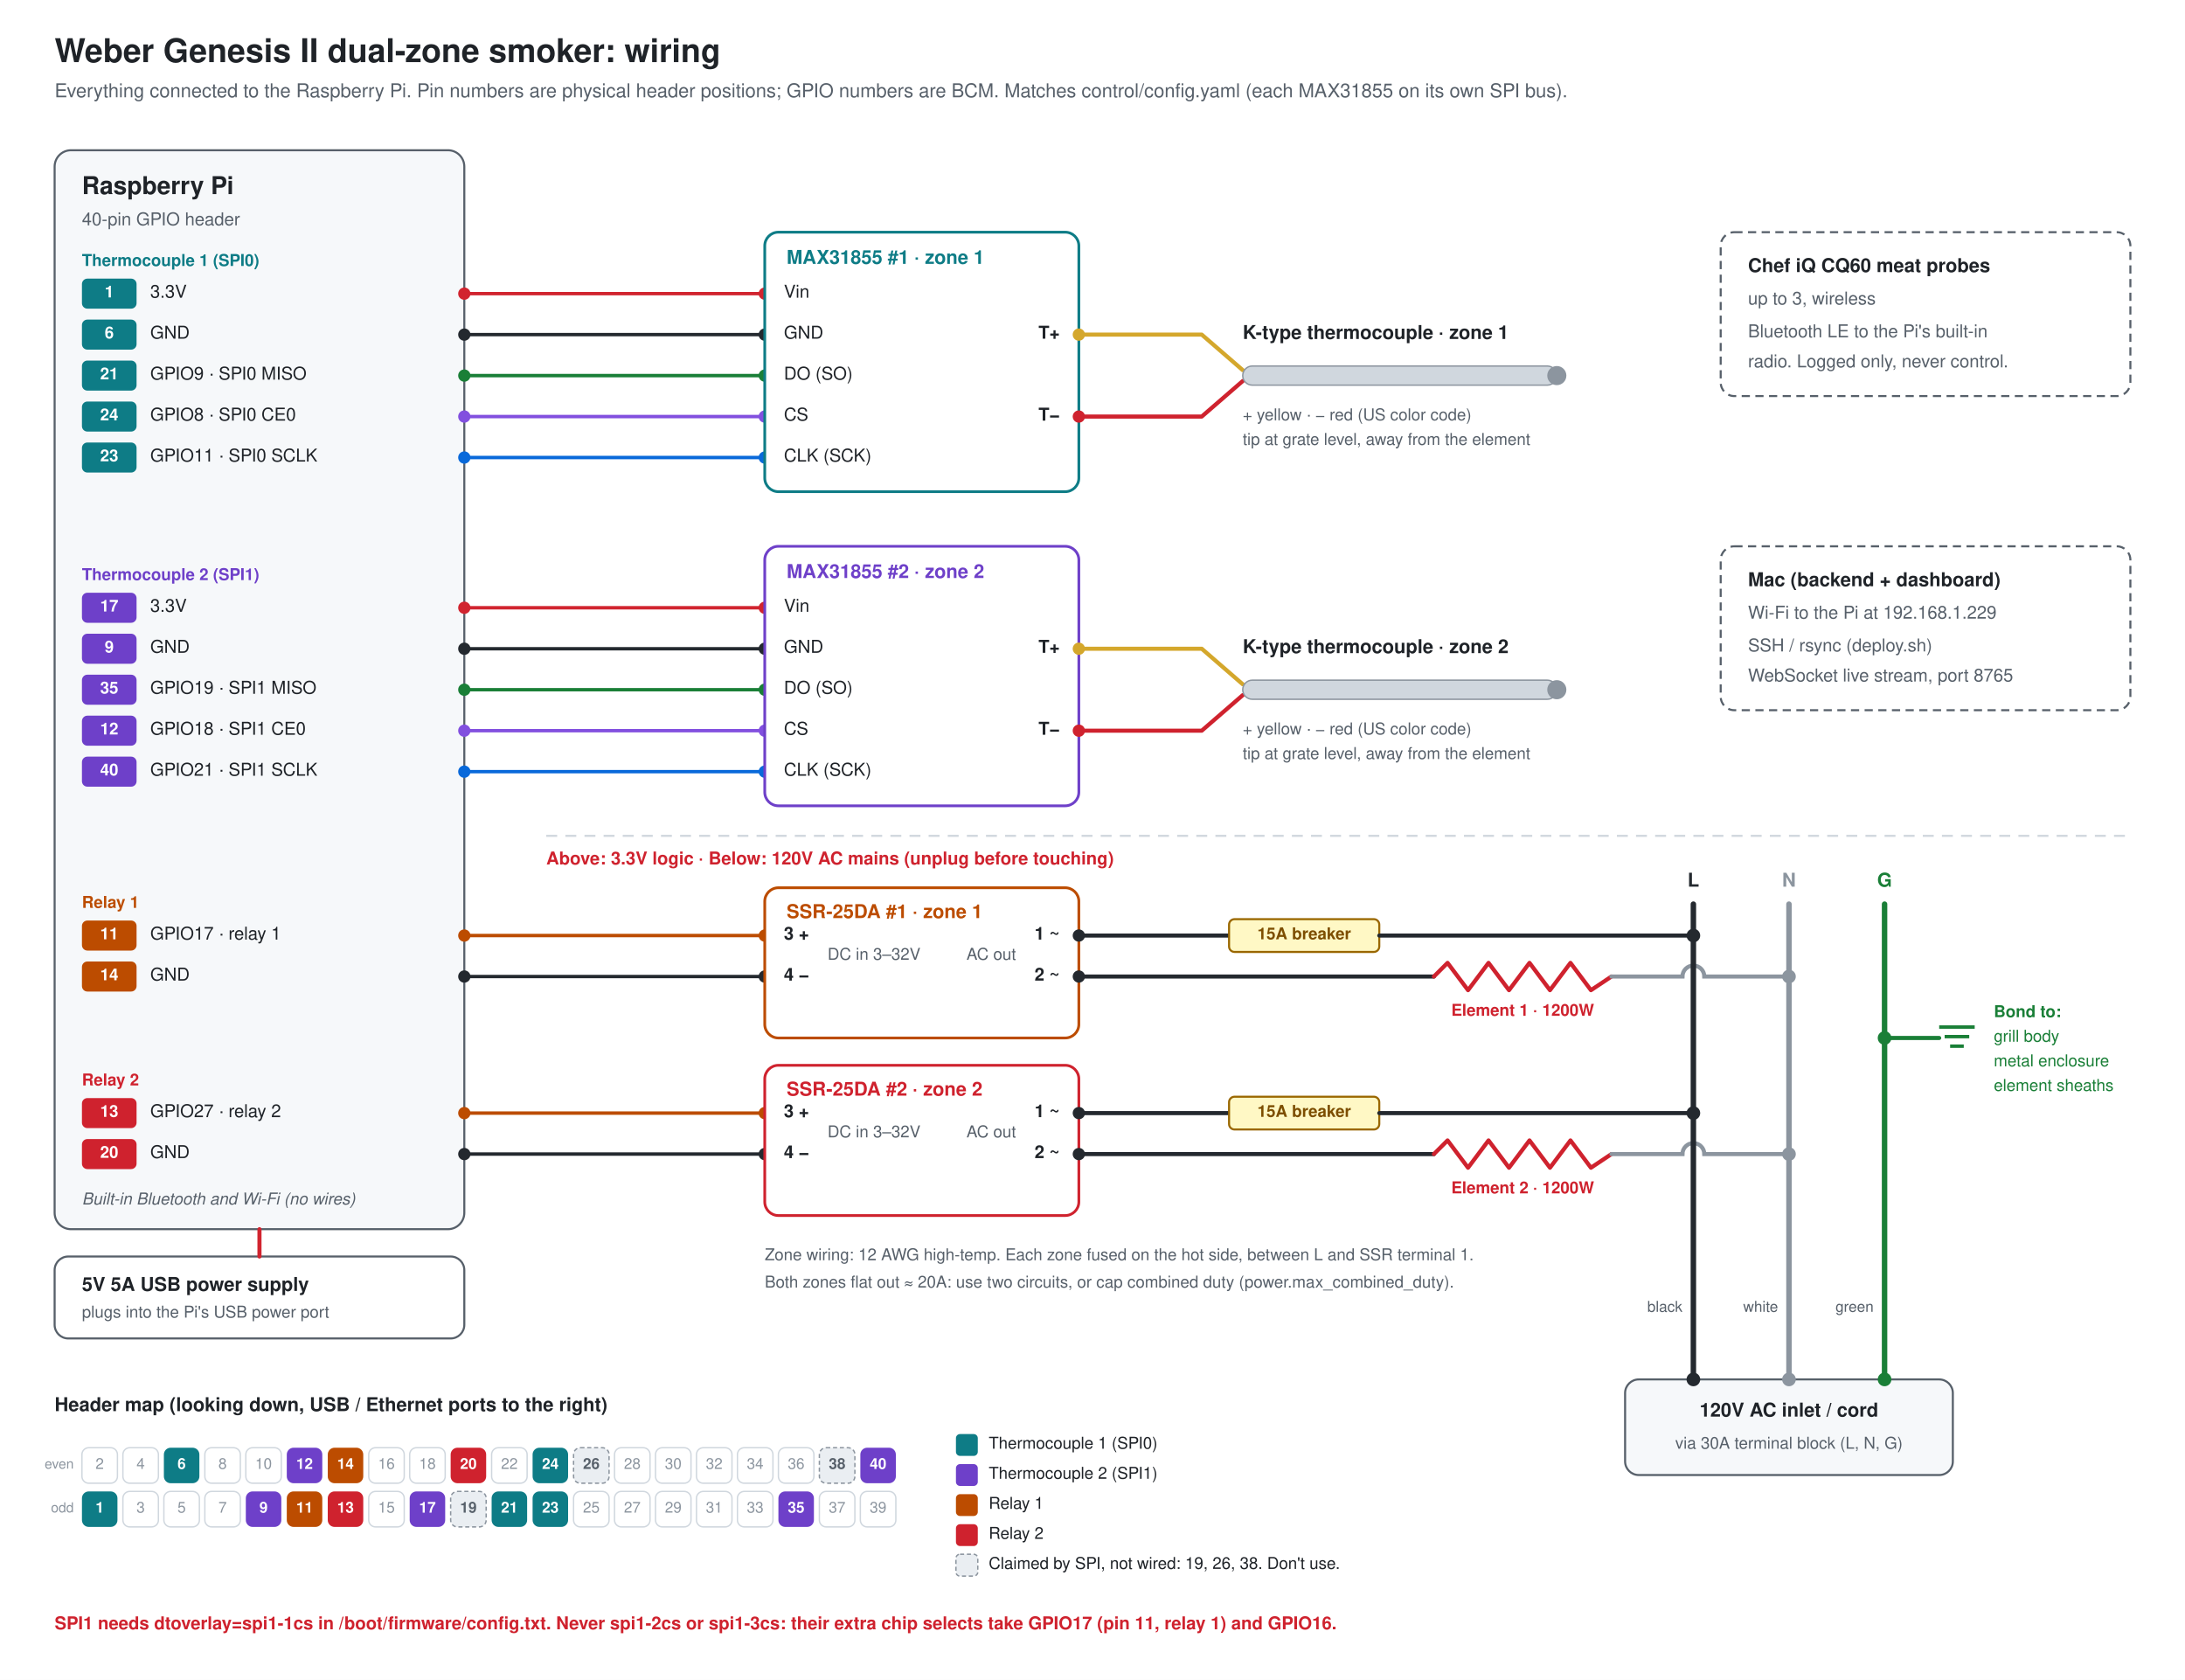
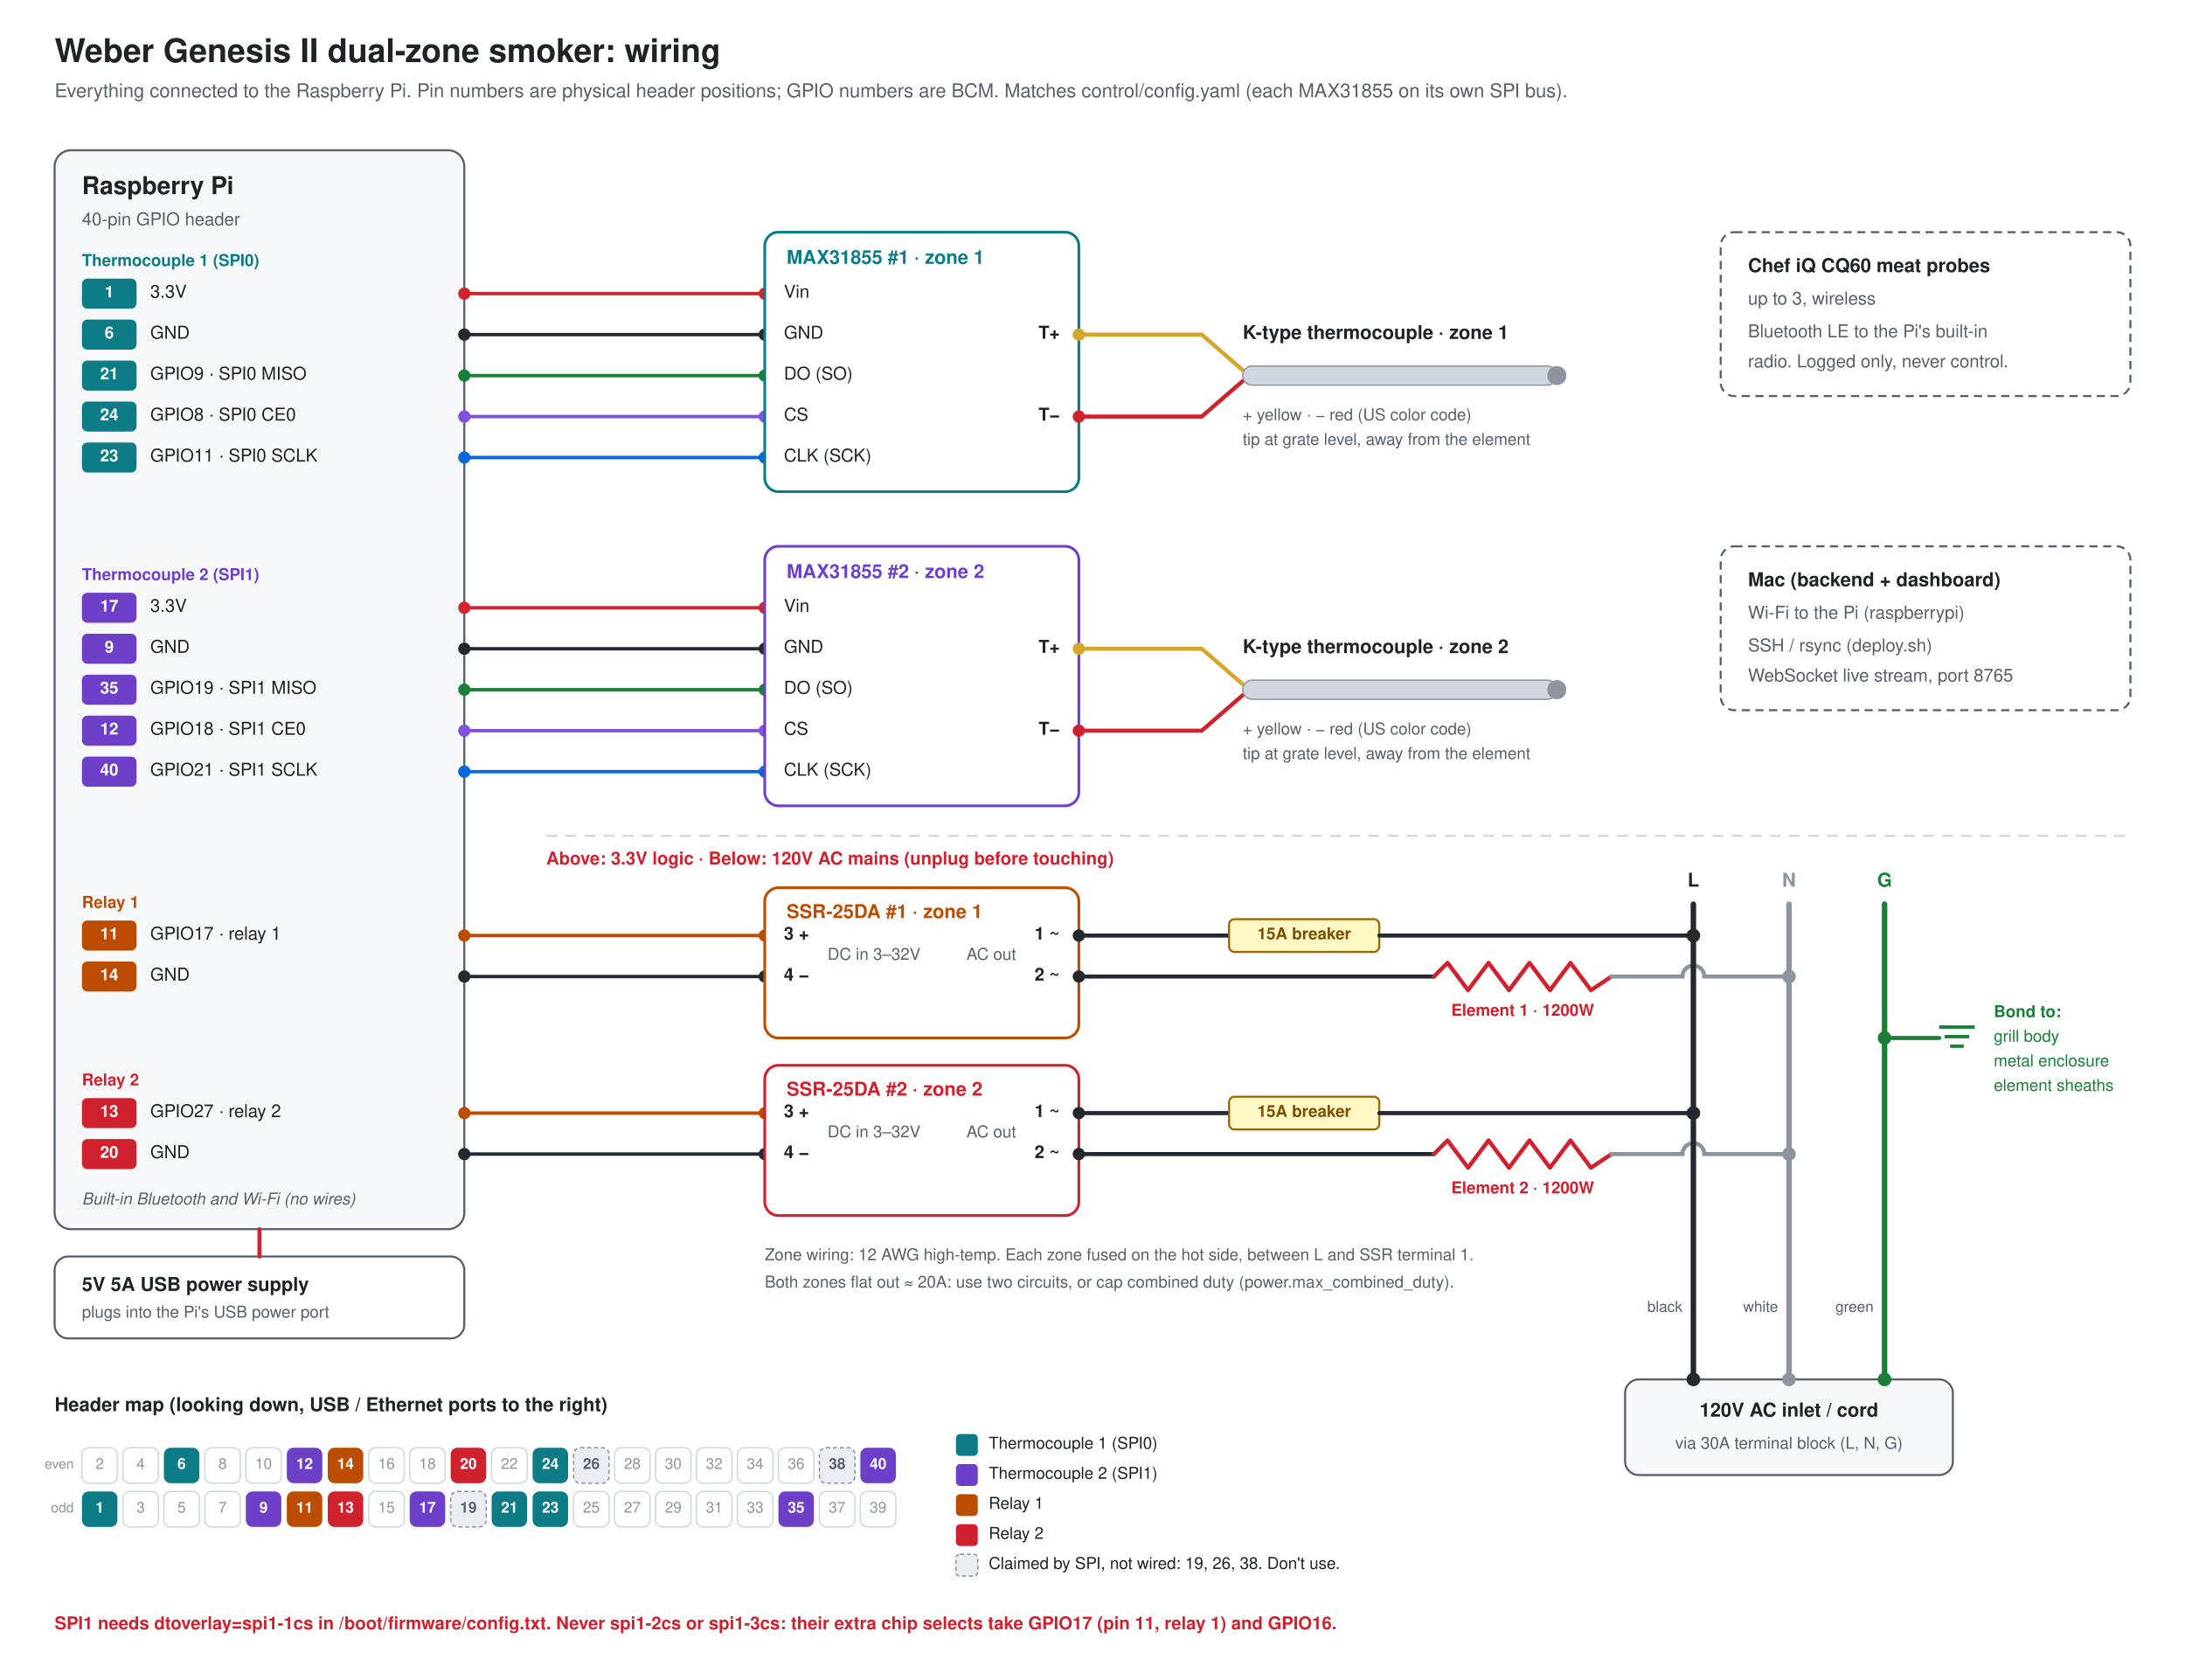
<svg xmlns="http://www.w3.org/2000/svg" width="1600" height="1230" viewBox="0 0 1600 1230" font-family="-apple-system, 'Segoe UI', Helvetica, Arial, sans-serif">
  <rect width="1600" height="1230" fill="#ffffff" />
  <text x="40" y="40" font-size="24" font-weight="600" fill="#1f2328" text-anchor="start" dominant-baseline="central">Weber Genesis II dual-zone smoker: wiring</text>
  <text x="40" y="68" font-size="14" font-weight="400" fill="#57606a" text-anchor="start" dominant-baseline="central">Everything connected to the Raspberry Pi. Pin numbers are physical header positions; GPIO numbers are BCM. Matches control/config.yaml (each MAX31855 on its own SPI bus).</text>
  <rect x="40" y="110" width="300" height="790" rx="12" fill="#f6f8fa" stroke="#57606a" stroke-width="1.5" />
  <text x="60" y="138" font-size="18" font-weight="600" fill="#1f2328" text-anchor="start" dominant-baseline="central">Raspberry Pi</text>
  <text x="60" y="162" font-size="13" font-weight="400" fill="#57606a" text-anchor="start" dominant-baseline="central">40-pin GPIO header</text>
  <text x="60" y="192" font-size="12" font-weight="600" fill="#0e7c86" text-anchor="start" dominant-baseline="central">Thermocouple 1 (SPI0)</text>
  <text x="60" y="422" font-size="12" font-weight="600" fill="#6e40c9" text-anchor="start" dominant-baseline="central">Thermocouple 2 (SPI1)</text>
  <text x="60" y="662" font-size="12" font-weight="600" fill="#bc4c00" text-anchor="start" dominant-baseline="central">Relay 1</text>
  <text x="60" y="792" font-size="12" font-weight="600" fill="#cf222e" text-anchor="start" dominant-baseline="central">Relay 2</text>
  <rect x="60" y="204" width="40" height="22" rx="4" fill="#0e7c86" />
  <text x="80" y="215" font-size="12" font-weight="600" fill="#ffffff" text-anchor="middle" dominant-baseline="central">1</text>
  <text x="110" y="215" font-size="13" font-weight="400" fill="#1f2328" text-anchor="start" dominant-baseline="central">3.3V</text>
  <polyline points="340,215 560,215" fill="none" stroke="#d1242f" stroke-width="2.5" stroke-linecap="round" stroke-linejoin="round" />
  <circle cx="340" cy="215" r="4.5" fill="#d1242f" />
  <circle cx="560" cy="215" r="4.5" fill="#d1242f" />
  <rect x="60" y="234" width="40" height="22" rx="4" fill="#0e7c86" />
  <text x="80" y="245" font-size="12" font-weight="600" fill="#ffffff" text-anchor="middle" dominant-baseline="central">6</text>
  <text x="110" y="245" font-size="13" font-weight="400" fill="#1f2328" text-anchor="start" dominant-baseline="central">GND</text>
  <polyline points="340,245 560,245" fill="none" stroke="#24292f" stroke-width="2.5" stroke-linecap="round" stroke-linejoin="round" />
  <circle cx="340" cy="245" r="4.5" fill="#24292f" />
  <circle cx="560" cy="245" r="4.5" fill="#24292f" />
  <rect x="60" y="264" width="40" height="22" rx="4" fill="#0e7c86" />
  <text x="80" y="275" font-size="12" font-weight="600" fill="#ffffff" text-anchor="middle" dominant-baseline="central">21</text>
  <text x="110" y="275" font-size="13" font-weight="400" fill="#1f2328" text-anchor="start" dominant-baseline="central">GPIO9 · SPI0 MISO</text>
  <polyline points="340,275 560,275" fill="none" stroke="#1a7f37" stroke-width="2.5" stroke-linecap="round" stroke-linejoin="round" />
  <circle cx="340" cy="275" r="4.5" fill="#1a7f37" />
  <circle cx="560" cy="275" r="4.5" fill="#1a7f37" />
  <rect x="60" y="294" width="40" height="22" rx="4" fill="#0e7c86" />
  <text x="80" y="305" font-size="12" font-weight="600" fill="#ffffff" text-anchor="middle" dominant-baseline="central">24</text>
  <text x="110" y="305" font-size="13" font-weight="400" fill="#1f2328" text-anchor="start" dominant-baseline="central">GPIO8 · SPI0 CE0</text>
  <polyline points="340,305 560,305" fill="none" stroke="#8250df" stroke-width="2.5" stroke-linecap="round" stroke-linejoin="round" />
  <circle cx="340" cy="305" r="4.5" fill="#8250df" />
  <circle cx="560" cy="305" r="4.5" fill="#8250df" />
  <rect x="60" y="324" width="40" height="22" rx="4" fill="#0e7c86" />
  <text x="80" y="335" font-size="12" font-weight="600" fill="#ffffff" text-anchor="middle" dominant-baseline="central">23</text>
  <text x="110" y="335" font-size="13" font-weight="400" fill="#1f2328" text-anchor="start" dominant-baseline="central">GPIO11 · SPI0 SCLK</text>
  <polyline points="340,335 560,335" fill="none" stroke="#0969da" stroke-width="2.5" stroke-linecap="round" stroke-linejoin="round" />
  <circle cx="340" cy="335" r="4.5" fill="#0969da" />
  <circle cx="560" cy="335" r="4.5" fill="#0969da" />
  <rect x="60" y="434" width="40" height="22" rx="4" fill="#6e40c9" />
  <text x="80" y="445" font-size="12" font-weight="600" fill="#ffffff" text-anchor="middle" dominant-baseline="central">17</text>
  <text x="110" y="445" font-size="13" font-weight="400" fill="#1f2328" text-anchor="start" dominant-baseline="central">3.3V</text>
  <polyline points="340,445 560,445" fill="none" stroke="#d1242f" stroke-width="2.5" stroke-linecap="round" stroke-linejoin="round" />
  <circle cx="340" cy="445" r="4.5" fill="#d1242f" />
  <circle cx="560" cy="445" r="4.5" fill="#d1242f" />
  <rect x="60" y="464" width="40" height="22" rx="4" fill="#6e40c9" />
  <text x="80" y="475" font-size="12" font-weight="600" fill="#ffffff" text-anchor="middle" dominant-baseline="central">9</text>
  <text x="110" y="475" font-size="13" font-weight="400" fill="#1f2328" text-anchor="start" dominant-baseline="central">GND</text>
  <polyline points="340,475 560,475" fill="none" stroke="#24292f" stroke-width="2.5" stroke-linecap="round" stroke-linejoin="round" />
  <circle cx="340" cy="475" r="4.5" fill="#24292f" />
  <circle cx="560" cy="475" r="4.5" fill="#24292f" />
  <rect x="60" y="494" width="40" height="22" rx="4" fill="#6e40c9" />
  <text x="80" y="505" font-size="12" font-weight="600" fill="#ffffff" text-anchor="middle" dominant-baseline="central">35</text>
  <text x="110" y="505" font-size="13" font-weight="400" fill="#1f2328" text-anchor="start" dominant-baseline="central">GPIO19 · SPI1 MISO</text>
  <polyline points="340,505 560,505" fill="none" stroke="#1a7f37" stroke-width="2.5" stroke-linecap="round" stroke-linejoin="round" />
  <circle cx="340" cy="505" r="4.5" fill="#1a7f37" />
  <circle cx="560" cy="505" r="4.5" fill="#1a7f37" />
  <rect x="60" y="524" width="40" height="22" rx="4" fill="#6e40c9" />
  <text x="80" y="535" font-size="12" font-weight="600" fill="#ffffff" text-anchor="middle" dominant-baseline="central">12</text>
  <text x="110" y="535" font-size="13" font-weight="400" fill="#1f2328" text-anchor="start" dominant-baseline="central">GPIO18 · SPI1 CE0</text>
  <polyline points="340,535 560,535" fill="none" stroke="#8250df" stroke-width="2.5" stroke-linecap="round" stroke-linejoin="round" />
  <circle cx="340" cy="535" r="4.5" fill="#8250df" />
  <circle cx="560" cy="535" r="4.5" fill="#8250df" />
  <rect x="60" y="554" width="40" height="22" rx="4" fill="#6e40c9" />
  <text x="80" y="565" font-size="12" font-weight="600" fill="#ffffff" text-anchor="middle" dominant-baseline="central">40</text>
  <text x="110" y="565" font-size="13" font-weight="400" fill="#1f2328" text-anchor="start" dominant-baseline="central">GPIO21 · SPI1 SCLK</text>
  <polyline points="340,565 560,565" fill="none" stroke="#0969da" stroke-width="2.5" stroke-linecap="round" stroke-linejoin="round" />
  <circle cx="340" cy="565" r="4.5" fill="#0969da" />
  <circle cx="560" cy="565" r="4.5" fill="#0969da" />
  <rect x="60" y="674" width="40" height="22" rx="4" fill="#bc4c00" />
  <text x="80" y="685" font-size="12" font-weight="600" fill="#ffffff" text-anchor="middle" dominant-baseline="central">11</text>
  <text x="110" y="685" font-size="13" font-weight="400" fill="#1f2328" text-anchor="start" dominant-baseline="central">GPIO17 · relay 1</text>
  <polyline points="340,685 560,685" fill="none" stroke="#bc4c00" stroke-width="2.5" stroke-linecap="round" stroke-linejoin="round" />
  <circle cx="340" cy="685" r="4.5" fill="#bc4c00" />
  <circle cx="560" cy="685" r="4.5" fill="#bc4c00" />
  <rect x="60" y="704" width="40" height="22" rx="4" fill="#bc4c00" />
  <text x="80" y="715" font-size="12" font-weight="600" fill="#ffffff" text-anchor="middle" dominant-baseline="central">14</text>
  <text x="110" y="715" font-size="13" font-weight="400" fill="#1f2328" text-anchor="start" dominant-baseline="central">GND</text>
  <polyline points="340,715 560,715" fill="none" stroke="#24292f" stroke-width="2.5" stroke-linecap="round" stroke-linejoin="round" />
  <circle cx="340" cy="715" r="4.5" fill="#24292f" />
  <circle cx="560" cy="715" r="4.5" fill="#24292f" />
  <rect x="60" y="804" width="40" height="22" rx="4" fill="#cf222e" />
  <text x="80" y="815" font-size="12" font-weight="600" fill="#ffffff" text-anchor="middle" dominant-baseline="central">13</text>
  <text x="110" y="815" font-size="13" font-weight="400" fill="#1f2328" text-anchor="start" dominant-baseline="central">GPIO27 · relay 2</text>
  <polyline points="340,815 560,815" fill="none" stroke="#bc4c00" stroke-width="2.5" stroke-linecap="round" stroke-linejoin="round" />
  <circle cx="340" cy="815" r="4.5" fill="#bc4c00" />
  <circle cx="560" cy="815" r="4.5" fill="#bc4c00" />
  <rect x="60" y="834" width="40" height="22" rx="4" fill="#cf222e" />
  <text x="80" y="845" font-size="12" font-weight="600" fill="#ffffff" text-anchor="middle" dominant-baseline="central">20</text>
  <text x="110" y="845" font-size="13" font-weight="400" fill="#1f2328" text-anchor="start" dominant-baseline="central">GND</text>
  <polyline points="340,845 560,845" fill="none" stroke="#24292f" stroke-width="2.5" stroke-linecap="round" stroke-linejoin="round" />
  <circle cx="340" cy="845" r="4.5" fill="#24292f" />
  <circle cx="560" cy="845" r="4.5" fill="#24292f" />
  <text x="60" y="878" font-size="12" font-weight="400" fill="#57606a" text-anchor="start" dominant-baseline="central" font-style="italic">Built-in Bluetooth and Wi-Fi (no wires)</text>
  <rect x="560" y="170" width="230" height="190" rx="10" fill="#ffffff" stroke="#0e7c86" stroke-width="2" />
  <text x="576" y="190" font-size="14" font-weight="600" fill="#0e7c86" text-anchor="start" dominant-baseline="central">MAX31855 #1 · zone 1</text>
  <text x="574" y="215" font-size="13" font-weight="400" fill="#1f2328" text-anchor="start" dominant-baseline="central">Vin</text>
  <text x="574" y="245" font-size="13" font-weight="400" fill="#1f2328" text-anchor="start" dominant-baseline="central">GND</text>
  <text x="574" y="275" font-size="13" font-weight="400" fill="#1f2328" text-anchor="start" dominant-baseline="central">DO (SO)</text>
  <text x="574" y="305" font-size="13" font-weight="400" fill="#1f2328" text-anchor="start" dominant-baseline="central">CS</text>
  <text x="574" y="335" font-size="13" font-weight="400" fill="#1f2328" text-anchor="start" dominant-baseline="central">CLK (SCK)</text>
  <text x="776" y="245" font-size="13" font-weight="600" fill="#1f2328" text-anchor="end" dominant-baseline="central">T+</text>
  <text x="776" y="305" font-size="13" font-weight="600" fill="#1f2328" text-anchor="end" dominant-baseline="central">T−</text>
  <polyline points="790,245 880,245 910,271.0" fill="none" stroke="#d4a72c" stroke-width="3" stroke-linecap="round" stroke-linejoin="round" />
  <polyline points="790,305 880,305 910,279.0" fill="none" stroke="#cf222e" stroke-width="3" stroke-linecap="round" stroke-linejoin="round" />
  <circle cx="790" cy="245" r="4.5" fill="#d4a72c" />
  <circle cx="790" cy="305" r="4.5" fill="#cf222e" />
  <rect x="910" y="268.0" width="230" height="14" rx="7" fill="#d0d7de" stroke="#8c959f" />
  <circle cx="1140" cy="275.0" r="7" fill="#8c959f" />
  <text x="910" y="245.0" font-size="14" font-weight="600" fill="#1f2328" text-anchor="start" dominant-baseline="central">K-type thermocouple · zone 1</text>
  <text x="910" y="305.0" font-size="12" font-weight="400" fill="#57606a" text-anchor="start" dominant-baseline="central">+ yellow  ·  − red (US color code)</text>
  <text x="910" y="323.0" font-size="12" font-weight="400" fill="#57606a" text-anchor="start" dominant-baseline="central">tip at grate level, away from the element</text>
  <rect x="560" y="400" width="230" height="190" rx="10" fill="#ffffff" stroke="#6e40c9" stroke-width="2" />
  <text x="576" y="420" font-size="14" font-weight="600" fill="#6e40c9" text-anchor="start" dominant-baseline="central">MAX31855 #2 · zone 2</text>
  <text x="574" y="445" font-size="13" font-weight="400" fill="#1f2328" text-anchor="start" dominant-baseline="central">Vin</text>
  <text x="574" y="475" font-size="13" font-weight="400" fill="#1f2328" text-anchor="start" dominant-baseline="central">GND</text>
  <text x="574" y="505" font-size="13" font-weight="400" fill="#1f2328" text-anchor="start" dominant-baseline="central">DO (SO)</text>
  <text x="574" y="535" font-size="13" font-weight="400" fill="#1f2328" text-anchor="start" dominant-baseline="central">CS</text>
  <text x="574" y="565" font-size="13" font-weight="400" fill="#1f2328" text-anchor="start" dominant-baseline="central">CLK (SCK)</text>
  <text x="776" y="475" font-size="13" font-weight="600" fill="#1f2328" text-anchor="end" dominant-baseline="central">T+</text>
  <text x="776" y="535" font-size="13" font-weight="600" fill="#1f2328" text-anchor="end" dominant-baseline="central">T−</text>
  <polyline points="790,475 880,475 910,501.0" fill="none" stroke="#d4a72c" stroke-width="3" stroke-linecap="round" stroke-linejoin="round" />
  <polyline points="790,535 880,535 910,509.0" fill="none" stroke="#cf222e" stroke-width="3" stroke-linecap="round" stroke-linejoin="round" />
  <circle cx="790" cy="475" r="4.5" fill="#d4a72c" />
  <circle cx="790" cy="535" r="4.5" fill="#cf222e" />
  <rect x="910" y="498.0" width="230" height="14" rx="7" fill="#d0d7de" stroke="#8c959f" />
  <circle cx="1140" cy="505.0" r="7" fill="#8c959f" />
  <text x="910" y="475.0" font-size="14" font-weight="600" fill="#1f2328" text-anchor="start" dominant-baseline="central">K-type thermocouple · zone 2</text>
  <text x="910" y="535.0" font-size="12" font-weight="400" fill="#57606a" text-anchor="start" dominant-baseline="central">+ yellow  ·  − red (US color code)</text>
  <text x="910" y="553.0" font-size="12" font-weight="400" fill="#57606a" text-anchor="start" dominant-baseline="central">tip at grate level, away from the element</text>
  <rect x="1260" y="170" width="300" height="120" rx="10" fill="#ffffff" stroke="#57606a" stroke-width="1.5" stroke-dasharray="6 4" />
  <text x="1280" y="196" font-size="14" font-weight="600" fill="#1f2328" text-anchor="start" dominant-baseline="central">Chef iQ CQ60 meat probes</text>
  <text x="1280" y="220" font-size="13" font-weight="400" fill="#57606a" text-anchor="start" dominant-baseline="central">up to 3, wireless</text>
  <text x="1280" y="244" font-size="13" font-weight="400" fill="#57606a" text-anchor="start" dominant-baseline="central">Bluetooth LE to the Pi's built-in</text>
  <text x="1280" y="266" font-size="13" font-weight="400" fill="#57606a" text-anchor="start" dominant-baseline="central">radio. Logged only, never control.</text>
  <rect x="1260" y="400" width="300" height="120" rx="10" fill="#ffffff" stroke="#57606a" stroke-width="1.5" stroke-dasharray="6 4" />
  <text x="1280" y="426" font-size="14" font-weight="600" fill="#1f2328" text-anchor="start" dominant-baseline="central">Mac (backend + dashboard)</text>
-   <text x="1280" y="450" font-size="13" font-weight="400" fill="#57606a" text-anchor="start" dominant-baseline="central">Wi-Fi to the Pi at 192.168.1.229</text>
+   <text x="1280" y="450" font-size="13" font-weight="400" fill="#57606a" text-anchor="start" dominant-baseline="central">Wi-Fi to the Pi (raspberrypi)</text>
  <text x="1280" y="474" font-size="13" font-weight="400" fill="#57606a" text-anchor="start" dominant-baseline="central">SSH / rsync (deploy.sh)</text>
  <text x="1280" y="496" font-size="13" font-weight="400" fill="#57606a" text-anchor="start" dominant-baseline="central">WebSocket live stream, port 8765</text>
  <line x1="400" y1="612" x2="1560" y2="612" stroke="#d0d7de" stroke-width="1.5" stroke-dasharray="8 6" />
  <text x="400" y="630" font-size="13" font-weight="600" fill="#cf222e" text-anchor="start" dominant-baseline="central">Above: 3.3V logic   ·   Below: 120V AC mains (unplug before touching)</text>
  <rect x="560" y="650" width="230" height="110" rx="10" fill="#ffffff" stroke="#bc4c00" stroke-width="2" />
  <text x="576" y="669" font-size="14" font-weight="600" fill="#bc4c00" text-anchor="start" dominant-baseline="central">SSR-25DA #1 · zone 1</text>
  <text x="574" y="685" font-size="13" font-weight="600" fill="#1f2328" text-anchor="start" dominant-baseline="central">3 +</text>
  <text x="574" y="715" font-size="13" font-weight="600" fill="#1f2328" text-anchor="start" dominant-baseline="central">4 −</text>
  <text x="606" y="700.0" font-size="12" font-weight="400" fill="#57606a" text-anchor="start" dominant-baseline="central">DC in 3–32V</text>
  <text x="776" y="685" font-size="13" font-weight="600" fill="#1f2328" text-anchor="end" dominant-baseline="central">1 ~</text>
  <text x="776" y="715" font-size="13" font-weight="600" fill="#1f2328" text-anchor="end" dominant-baseline="central">2 ~</text>
  <text x="744" y="700.0" font-size="12" font-weight="400" fill="#57606a" text-anchor="end" dominant-baseline="central">AC out</text>
  <polyline points="790,685 900,685" fill="none" stroke="#24292f" stroke-width="3" stroke-linecap="round" stroke-linejoin="round" />
  <rect x="900" y="673" width="110" height="24" rx="4" fill="#fff8c5" stroke="#9a6700" stroke-width="1.5" />
  <text x="955" y="685" font-size="12" font-weight="600" fill="#7d4e00" text-anchor="middle" dominant-baseline="central">15A breaker</text>
  <polyline points="1010,685 1240,685" fill="none" stroke="#24292f" stroke-width="3" stroke-linecap="round" stroke-linejoin="round" />
  <circle cx="1240" cy="685" r="5" fill="#24292f" />
  <polyline points="790,715 1050,715" fill="none" stroke="#24292f" stroke-width="3" stroke-linecap="round" stroke-linejoin="round" />
  <polyline points="1050,715 1060,705 1075,725 1090,705 1105,725 1120,705 1135,725 1150,705 1165,725 1180,715" fill="none" stroke="#cf222e" stroke-width="3" stroke-linecap="round" stroke-linejoin="round" />
  <text x="1115" y="741" font-size="12" font-weight="600" fill="#cf222e" text-anchor="middle" dominant-baseline="central">Element 1 · 1200W</text>
  <path d="M1180,715 L1232,715 A8,8 0 0 1 1248,715 L1310,715" fill="none" stroke="#8c959f" stroke-width="3" stroke-linecap="round" />
  <circle cx="1310" cy="715" r="5" fill="#8c959f" />
  <circle cx="790" cy="685" r="4.5" fill="#24292f" />
  <circle cx="790" cy="715" r="4.5" fill="#24292f" />
  <rect x="560" y="780" width="230" height="110" rx="10" fill="#ffffff" stroke="#cf222e" stroke-width="2" />
  <text x="576" y="799" font-size="14" font-weight="600" fill="#cf222e" text-anchor="start" dominant-baseline="central">SSR-25DA #2 · zone 2</text>
  <text x="574" y="815" font-size="13" font-weight="600" fill="#1f2328" text-anchor="start" dominant-baseline="central">3 +</text>
  <text x="574" y="845" font-size="13" font-weight="600" fill="#1f2328" text-anchor="start" dominant-baseline="central">4 −</text>
  <text x="606" y="830.0" font-size="12" font-weight="400" fill="#57606a" text-anchor="start" dominant-baseline="central">DC in 3–32V</text>
  <text x="776" y="815" font-size="13" font-weight="600" fill="#1f2328" text-anchor="end" dominant-baseline="central">1 ~</text>
  <text x="776" y="845" font-size="13" font-weight="600" fill="#1f2328" text-anchor="end" dominant-baseline="central">2 ~</text>
  <text x="744" y="830.0" font-size="12" font-weight="400" fill="#57606a" text-anchor="end" dominant-baseline="central">AC out</text>
  <polyline points="790,815 900,815" fill="none" stroke="#24292f" stroke-width="3" stroke-linecap="round" stroke-linejoin="round" />
  <rect x="900" y="803" width="110" height="24" rx="4" fill="#fff8c5" stroke="#9a6700" stroke-width="1.5" />
  <text x="955" y="815" font-size="12" font-weight="600" fill="#7d4e00" text-anchor="middle" dominant-baseline="central">15A breaker</text>
  <polyline points="1010,815 1240,815" fill="none" stroke="#24292f" stroke-width="3" stroke-linecap="round" stroke-linejoin="round" />
  <circle cx="1240" cy="815" r="5" fill="#24292f" />
  <polyline points="790,845 1050,845" fill="none" stroke="#24292f" stroke-width="3" stroke-linecap="round" stroke-linejoin="round" />
  <polyline points="1050,845 1060,835 1075,855 1090,835 1105,855 1120,835 1135,855 1150,835 1165,855 1180,845" fill="none" stroke="#cf222e" stroke-width="3" stroke-linecap="round" stroke-linejoin="round" />
  <text x="1115" y="871" font-size="12" font-weight="600" fill="#cf222e" text-anchor="middle" dominant-baseline="central">Element 2 · 1200W</text>
  <path d="M1180,845 L1232,845 A8,8 0 0 1 1248,845 L1310,845" fill="none" stroke="#8c959f" stroke-width="3" stroke-linecap="round" />
  <circle cx="1310" cy="845" r="5" fill="#8c959f" />
  <circle cx="790" cy="815" r="4.5" fill="#24292f" />
  <circle cx="790" cy="845" r="4.5" fill="#24292f" />
  <polyline points="1240,662 1240,1010" fill="none" stroke="#24292f" stroke-width="4" stroke-linecap="round" stroke-linejoin="round" />
  <polyline points="1310,662 1310,1010" fill="none" stroke="#8c959f" stroke-width="4" stroke-linecap="round" stroke-linejoin="round" />
  <polyline points="1380,662 1380,1010" fill="none" stroke="#1a7f37" stroke-width="4" stroke-linecap="round" stroke-linejoin="round" />
  <text x="1240" y="646" font-size="14" font-weight="700" fill="#24292f" text-anchor="middle" dominant-baseline="central">L</text>
  <text x="1310" y="646" font-size="14" font-weight="700" fill="#8c959f" text-anchor="middle" dominant-baseline="central">N</text>
  <text x="1380" y="646" font-size="14" font-weight="700" fill="#1a7f37" text-anchor="middle" dominant-baseline="central">G</text>
  <polyline points="1380,760 1420,760" fill="none" stroke="#1a7f37" stroke-width="3" stroke-linecap="round" stroke-linejoin="round" />
  <circle cx="1380" cy="760" r="5" fill="#1a7f37" />
  <line x1="1420.0" y1="752" x2="1446.0" y2="752" stroke="#1a7f37" stroke-width="2.5" />
  <line x1="1424.0" y1="759" x2="1442.0" y2="759" stroke="#1a7f37" stroke-width="2.5" />
  <line x1="1428.0" y1="766" x2="1438.0" y2="766" stroke="#1a7f37" stroke-width="2.5" />
  <text x="1460" y="742" font-size="12" font-weight="600" fill="#1a7f37" text-anchor="start" dominant-baseline="central">Bond to:</text>
  <text x="1460" y="760" font-size="12" font-weight="400" fill="#1a7f37" text-anchor="start" dominant-baseline="central">grill body</text>
  <text x="1460" y="778" font-size="12" font-weight="400" fill="#1a7f37" text-anchor="start" dominant-baseline="central">metal enclosure</text>
  <text x="1460" y="796" font-size="12" font-weight="400" fill="#1a7f37" text-anchor="start" dominant-baseline="central">element sheaths</text>
  <rect x="1190" y="1010" width="240" height="70" rx="10" fill="#f6f8fa" stroke="#57606a" stroke-width="1.5" />
  <text x="1310" y="1034" font-size="14" font-weight="600" fill="#1f2328" text-anchor="middle" dominant-baseline="central">120V AC inlet / cord</text>
  <text x="1310" y="1058" font-size="12" font-weight="400" fill="#57606a" text-anchor="middle" dominant-baseline="central">via 30A terminal block (L, N, G)</text>
  <circle cx="1240" cy="1010" r="5" fill="#24292f" />
  <circle cx="1310" cy="1010" r="5" fill="#8c959f" />
  <circle cx="1380" cy="1010" r="5" fill="#1a7f37" />
  <text x="1232" y="958" font-size="11" font-weight="400" fill="#57606a" text-anchor="end" dominant-baseline="central">black</text>
  <text x="1302" y="958" font-size="11" font-weight="400" fill="#57606a" text-anchor="end" dominant-baseline="central">white</text>
  <text x="1372" y="958" font-size="11" font-weight="400" fill="#57606a" text-anchor="end" dominant-baseline="central">green</text>
  <text x="560" y="920" font-size="12" font-weight="400" fill="#57606a" text-anchor="start" dominant-baseline="central">Zone wiring: 12 AWG high-temp. Each zone fused on the hot side, between L and SSR terminal 1.</text>
  <text x="560" y="940" font-size="12" font-weight="400" fill="#57606a" text-anchor="start" dominant-baseline="central">Both zones flat out ≈ 20A: use two circuits, or cap combined duty (power.max_combined_duty).</text>
  <rect x="40" y="920" width="300" height="60" rx="10" fill="#ffffff" stroke="#57606a" stroke-width="1.5" />
  <text x="60" y="942" font-size="14" font-weight="600" fill="#1f2328" text-anchor="start" dominant-baseline="central">5V 5A USB power supply</text>
  <text x="60" y="962" font-size="12" font-weight="400" fill="#57606a" text-anchor="start" dominant-baseline="central">plugs into the Pi's USB power port</text>
  <polyline points="190,900 190,920" fill="none" stroke="#d1242f" stroke-width="3" stroke-linecap="round" stroke-linejoin="round" />
  <text x="40" y="1030" font-size="14" font-weight="600" fill="#1f2328" text-anchor="start" dominant-baseline="central">Header map (looking down, USB / Ethernet ports to the right)</text>
  <rect x="60" y="1060" width="26" height="26" rx="5" fill="#ffffff" stroke="#d0d7de" />
  <text x="73" y="1073" font-size="11" font-weight="400" fill="#8c959f" text-anchor="middle" dominant-baseline="central">2</text>
  <rect x="60" y="1092" width="26" height="26" rx="5" fill="#0e7c86" />
  <text x="73" y="1105" font-size="11" font-weight="700" fill="#ffffff" text-anchor="middle" dominant-baseline="central">1</text>
  <rect x="90" y="1060" width="26" height="26" rx="5" fill="#ffffff" stroke="#d0d7de" />
  <text x="103" y="1073" font-size="11" font-weight="400" fill="#8c959f" text-anchor="middle" dominant-baseline="central">4</text>
  <rect x="90" y="1092" width="26" height="26" rx="5" fill="#ffffff" stroke="#d0d7de" />
  <text x="103" y="1105" font-size="11" font-weight="400" fill="#8c959f" text-anchor="middle" dominant-baseline="central">3</text>
  <rect x="120" y="1060" width="26" height="26" rx="5" fill="#0e7c86" />
  <text x="133" y="1073" font-size="11" font-weight="700" fill="#ffffff" text-anchor="middle" dominant-baseline="central">6</text>
  <rect x="120" y="1092" width="26" height="26" rx="5" fill="#ffffff" stroke="#d0d7de" />
  <text x="133" y="1105" font-size="11" font-weight="400" fill="#8c959f" text-anchor="middle" dominant-baseline="central">5</text>
  <rect x="150" y="1060" width="26" height="26" rx="5" fill="#ffffff" stroke="#d0d7de" />
  <text x="163" y="1073" font-size="11" font-weight="400" fill="#8c959f" text-anchor="middle" dominant-baseline="central">8</text>
  <rect x="150" y="1092" width="26" height="26" rx="5" fill="#ffffff" stroke="#d0d7de" />
  <text x="163" y="1105" font-size="11" font-weight="400" fill="#8c959f" text-anchor="middle" dominant-baseline="central">7</text>
  <rect x="180" y="1060" width="26" height="26" rx="5" fill="#ffffff" stroke="#d0d7de" />
  <text x="193" y="1073" font-size="11" font-weight="400" fill="#8c959f" text-anchor="middle" dominant-baseline="central">10</text>
  <rect x="180" y="1092" width="26" height="26" rx="5" fill="#6e40c9" />
  <text x="193" y="1105" font-size="11" font-weight="700" fill="#ffffff" text-anchor="middle" dominant-baseline="central">9</text>
  <rect x="210" y="1060" width="26" height="26" rx="5" fill="#6e40c9" />
  <text x="223" y="1073" font-size="11" font-weight="700" fill="#ffffff" text-anchor="middle" dominant-baseline="central">12</text>
  <rect x="210" y="1092" width="26" height="26" rx="5" fill="#bc4c00" />
  <text x="223" y="1105" font-size="11" font-weight="700" fill="#ffffff" text-anchor="middle" dominant-baseline="central">11</text>
  <rect x="240" y="1060" width="26" height="26" rx="5" fill="#bc4c00" />
  <text x="253" y="1073" font-size="11" font-weight="700" fill="#ffffff" text-anchor="middle" dominant-baseline="central">14</text>
  <rect x="240" y="1092" width="26" height="26" rx="5" fill="#cf222e" />
  <text x="253" y="1105" font-size="11" font-weight="700" fill="#ffffff" text-anchor="middle" dominant-baseline="central">13</text>
  <rect x="270" y="1060" width="26" height="26" rx="5" fill="#ffffff" stroke="#d0d7de" />
  <text x="283" y="1073" font-size="11" font-weight="400" fill="#8c959f" text-anchor="middle" dominant-baseline="central">16</text>
  <rect x="270" y="1092" width="26" height="26" rx="5" fill="#ffffff" stroke="#d0d7de" />
  <text x="283" y="1105" font-size="11" font-weight="400" fill="#8c959f" text-anchor="middle" dominant-baseline="central">15</text>
  <rect x="300" y="1060" width="26" height="26" rx="5" fill="#ffffff" stroke="#d0d7de" />
  <text x="313" y="1073" font-size="11" font-weight="400" fill="#8c959f" text-anchor="middle" dominant-baseline="central">18</text>
  <rect x="300" y="1092" width="26" height="26" rx="5" fill="#6e40c9" />
  <text x="313" y="1105" font-size="11" font-weight="700" fill="#ffffff" text-anchor="middle" dominant-baseline="central">17</text>
  <rect x="330" y="1060" width="26" height="26" rx="5" fill="#cf222e" />
  <text x="343" y="1073" font-size="11" font-weight="700" fill="#ffffff" text-anchor="middle" dominant-baseline="central">20</text>
  <rect x="330" y="1092" width="26" height="26" rx="5" fill="#eaeef2" stroke="#8c959f" stroke-dasharray="3 2" />
  <text x="343" y="1105" font-size="11" font-weight="600" fill="#57606a" text-anchor="middle" dominant-baseline="central">19</text>
  <rect x="360" y="1060" width="26" height="26" rx="5" fill="#ffffff" stroke="#d0d7de" />
  <text x="373" y="1073" font-size="11" font-weight="400" fill="#8c959f" text-anchor="middle" dominant-baseline="central">22</text>
  <rect x="360" y="1092" width="26" height="26" rx="5" fill="#0e7c86" />
  <text x="373" y="1105" font-size="11" font-weight="700" fill="#ffffff" text-anchor="middle" dominant-baseline="central">21</text>
  <rect x="390" y="1060" width="26" height="26" rx="5" fill="#0e7c86" />
  <text x="403" y="1073" font-size="11" font-weight="700" fill="#ffffff" text-anchor="middle" dominant-baseline="central">24</text>
  <rect x="390" y="1092" width="26" height="26" rx="5" fill="#0e7c86" />
  <text x="403" y="1105" font-size="11" font-weight="700" fill="#ffffff" text-anchor="middle" dominant-baseline="central">23</text>
  <rect x="420" y="1060" width="26" height="26" rx="5" fill="#eaeef2" stroke="#8c959f" stroke-dasharray="3 2" />
  <text x="433" y="1073" font-size="11" font-weight="600" fill="#57606a" text-anchor="middle" dominant-baseline="central">26</text>
  <rect x="420" y="1092" width="26" height="26" rx="5" fill="#ffffff" stroke="#d0d7de" />
  <text x="433" y="1105" font-size="11" font-weight="400" fill="#8c959f" text-anchor="middle" dominant-baseline="central">25</text>
  <rect x="450" y="1060" width="26" height="26" rx="5" fill="#ffffff" stroke="#d0d7de" />
  <text x="463" y="1073" font-size="11" font-weight="400" fill="#8c959f" text-anchor="middle" dominant-baseline="central">28</text>
  <rect x="450" y="1092" width="26" height="26" rx="5" fill="#ffffff" stroke="#d0d7de" />
  <text x="463" y="1105" font-size="11" font-weight="400" fill="#8c959f" text-anchor="middle" dominant-baseline="central">27</text>
  <rect x="480" y="1060" width="26" height="26" rx="5" fill="#ffffff" stroke="#d0d7de" />
  <text x="493" y="1073" font-size="11" font-weight="400" fill="#8c959f" text-anchor="middle" dominant-baseline="central">30</text>
  <rect x="480" y="1092" width="26" height="26" rx="5" fill="#ffffff" stroke="#d0d7de" />
  <text x="493" y="1105" font-size="11" font-weight="400" fill="#8c959f" text-anchor="middle" dominant-baseline="central">29</text>
  <rect x="510" y="1060" width="26" height="26" rx="5" fill="#ffffff" stroke="#d0d7de" />
  <text x="523" y="1073" font-size="11" font-weight="400" fill="#8c959f" text-anchor="middle" dominant-baseline="central">32</text>
  <rect x="510" y="1092" width="26" height="26" rx="5" fill="#ffffff" stroke="#d0d7de" />
  <text x="523" y="1105" font-size="11" font-weight="400" fill="#8c959f" text-anchor="middle" dominant-baseline="central">31</text>
  <rect x="540" y="1060" width="26" height="26" rx="5" fill="#ffffff" stroke="#d0d7de" />
  <text x="553" y="1073" font-size="11" font-weight="400" fill="#8c959f" text-anchor="middle" dominant-baseline="central">34</text>
  <rect x="540" y="1092" width="26" height="26" rx="5" fill="#ffffff" stroke="#d0d7de" />
  <text x="553" y="1105" font-size="11" font-weight="400" fill="#8c959f" text-anchor="middle" dominant-baseline="central">33</text>
  <rect x="570" y="1060" width="26" height="26" rx="5" fill="#ffffff" stroke="#d0d7de" />
  <text x="583" y="1073" font-size="11" font-weight="400" fill="#8c959f" text-anchor="middle" dominant-baseline="central">36</text>
  <rect x="570" y="1092" width="26" height="26" rx="5" fill="#6e40c9" />
  <text x="583" y="1105" font-size="11" font-weight="700" fill="#ffffff" text-anchor="middle" dominant-baseline="central">35</text>
  <rect x="600" y="1060" width="26" height="26" rx="5" fill="#eaeef2" stroke="#8c959f" stroke-dasharray="3 2" />
  <text x="613" y="1073" font-size="11" font-weight="600" fill="#57606a" text-anchor="middle" dominant-baseline="central">38</text>
  <rect x="600" y="1092" width="26" height="26" rx="5" fill="#ffffff" stroke="#d0d7de" />
  <text x="613" y="1105" font-size="11" font-weight="400" fill="#8c959f" text-anchor="middle" dominant-baseline="central">37</text>
  <rect x="630" y="1060" width="26" height="26" rx="5" fill="#6e40c9" />
  <text x="643" y="1073" font-size="11" font-weight="700" fill="#ffffff" text-anchor="middle" dominant-baseline="central">40</text>
  <rect x="630" y="1092" width="26" height="26" rx="5" fill="#ffffff" stroke="#d0d7de" />
  <text x="643" y="1105" font-size="11" font-weight="400" fill="#8c959f" text-anchor="middle" dominant-baseline="central">39</text>
  <text x="54" y="1073" font-size="10" font-weight="400" fill="#8c959f" text-anchor="end" dominant-baseline="central">even</text>
  <text x="54" y="1105" font-size="10" font-weight="400" fill="#8c959f" text-anchor="end" dominant-baseline="central">odd</text>
  <rect x="700" y="1050" width="16" height="16" rx="3" fill="#0e7c86" />
  <text x="724" y="1058" font-size="12" font-weight="400" fill="#1f2328" text-anchor="start" dominant-baseline="central">Thermocouple 1 (SPI0)</text>
  <rect x="700" y="1072" width="16" height="16" rx="3" fill="#6e40c9" />
  <text x="724" y="1080" font-size="12" font-weight="400" fill="#1f2328" text-anchor="start" dominant-baseline="central">Thermocouple 2 (SPI1)</text>
  <rect x="700" y="1094" width="16" height="16" rx="3" fill="#bc4c00" />
  <text x="724" y="1102" font-size="12" font-weight="400" fill="#1f2328" text-anchor="start" dominant-baseline="central">Relay 1</text>
  <rect x="700" y="1116" width="16" height="16" rx="3" fill="#cf222e" />
  <text x="724" y="1124" font-size="12" font-weight="400" fill="#1f2328" text-anchor="start" dominant-baseline="central">Relay 2</text>
  <rect x="700" y="1138" width="16" height="16" rx="3" fill="#eaeef2" stroke="#8c959f" stroke-dasharray="3 2" />
  <text x="724" y="1146" font-size="12" font-weight="400" fill="#1f2328" text-anchor="start" dominant-baseline="central">Claimed by SPI, not wired: 19, 26, 38. Don't use.</text>
  <text x="40" y="1190" font-size="13" font-weight="600" fill="#cf222e" text-anchor="start" dominant-baseline="central">SPI1 needs dtoverlay=spi1-1cs in /boot/firmware/config.txt. Never spi1-2cs or spi1-3cs: their extra chip selects take GPIO17 (pin 11, relay 1) and GPIO16.</text>
</svg>
